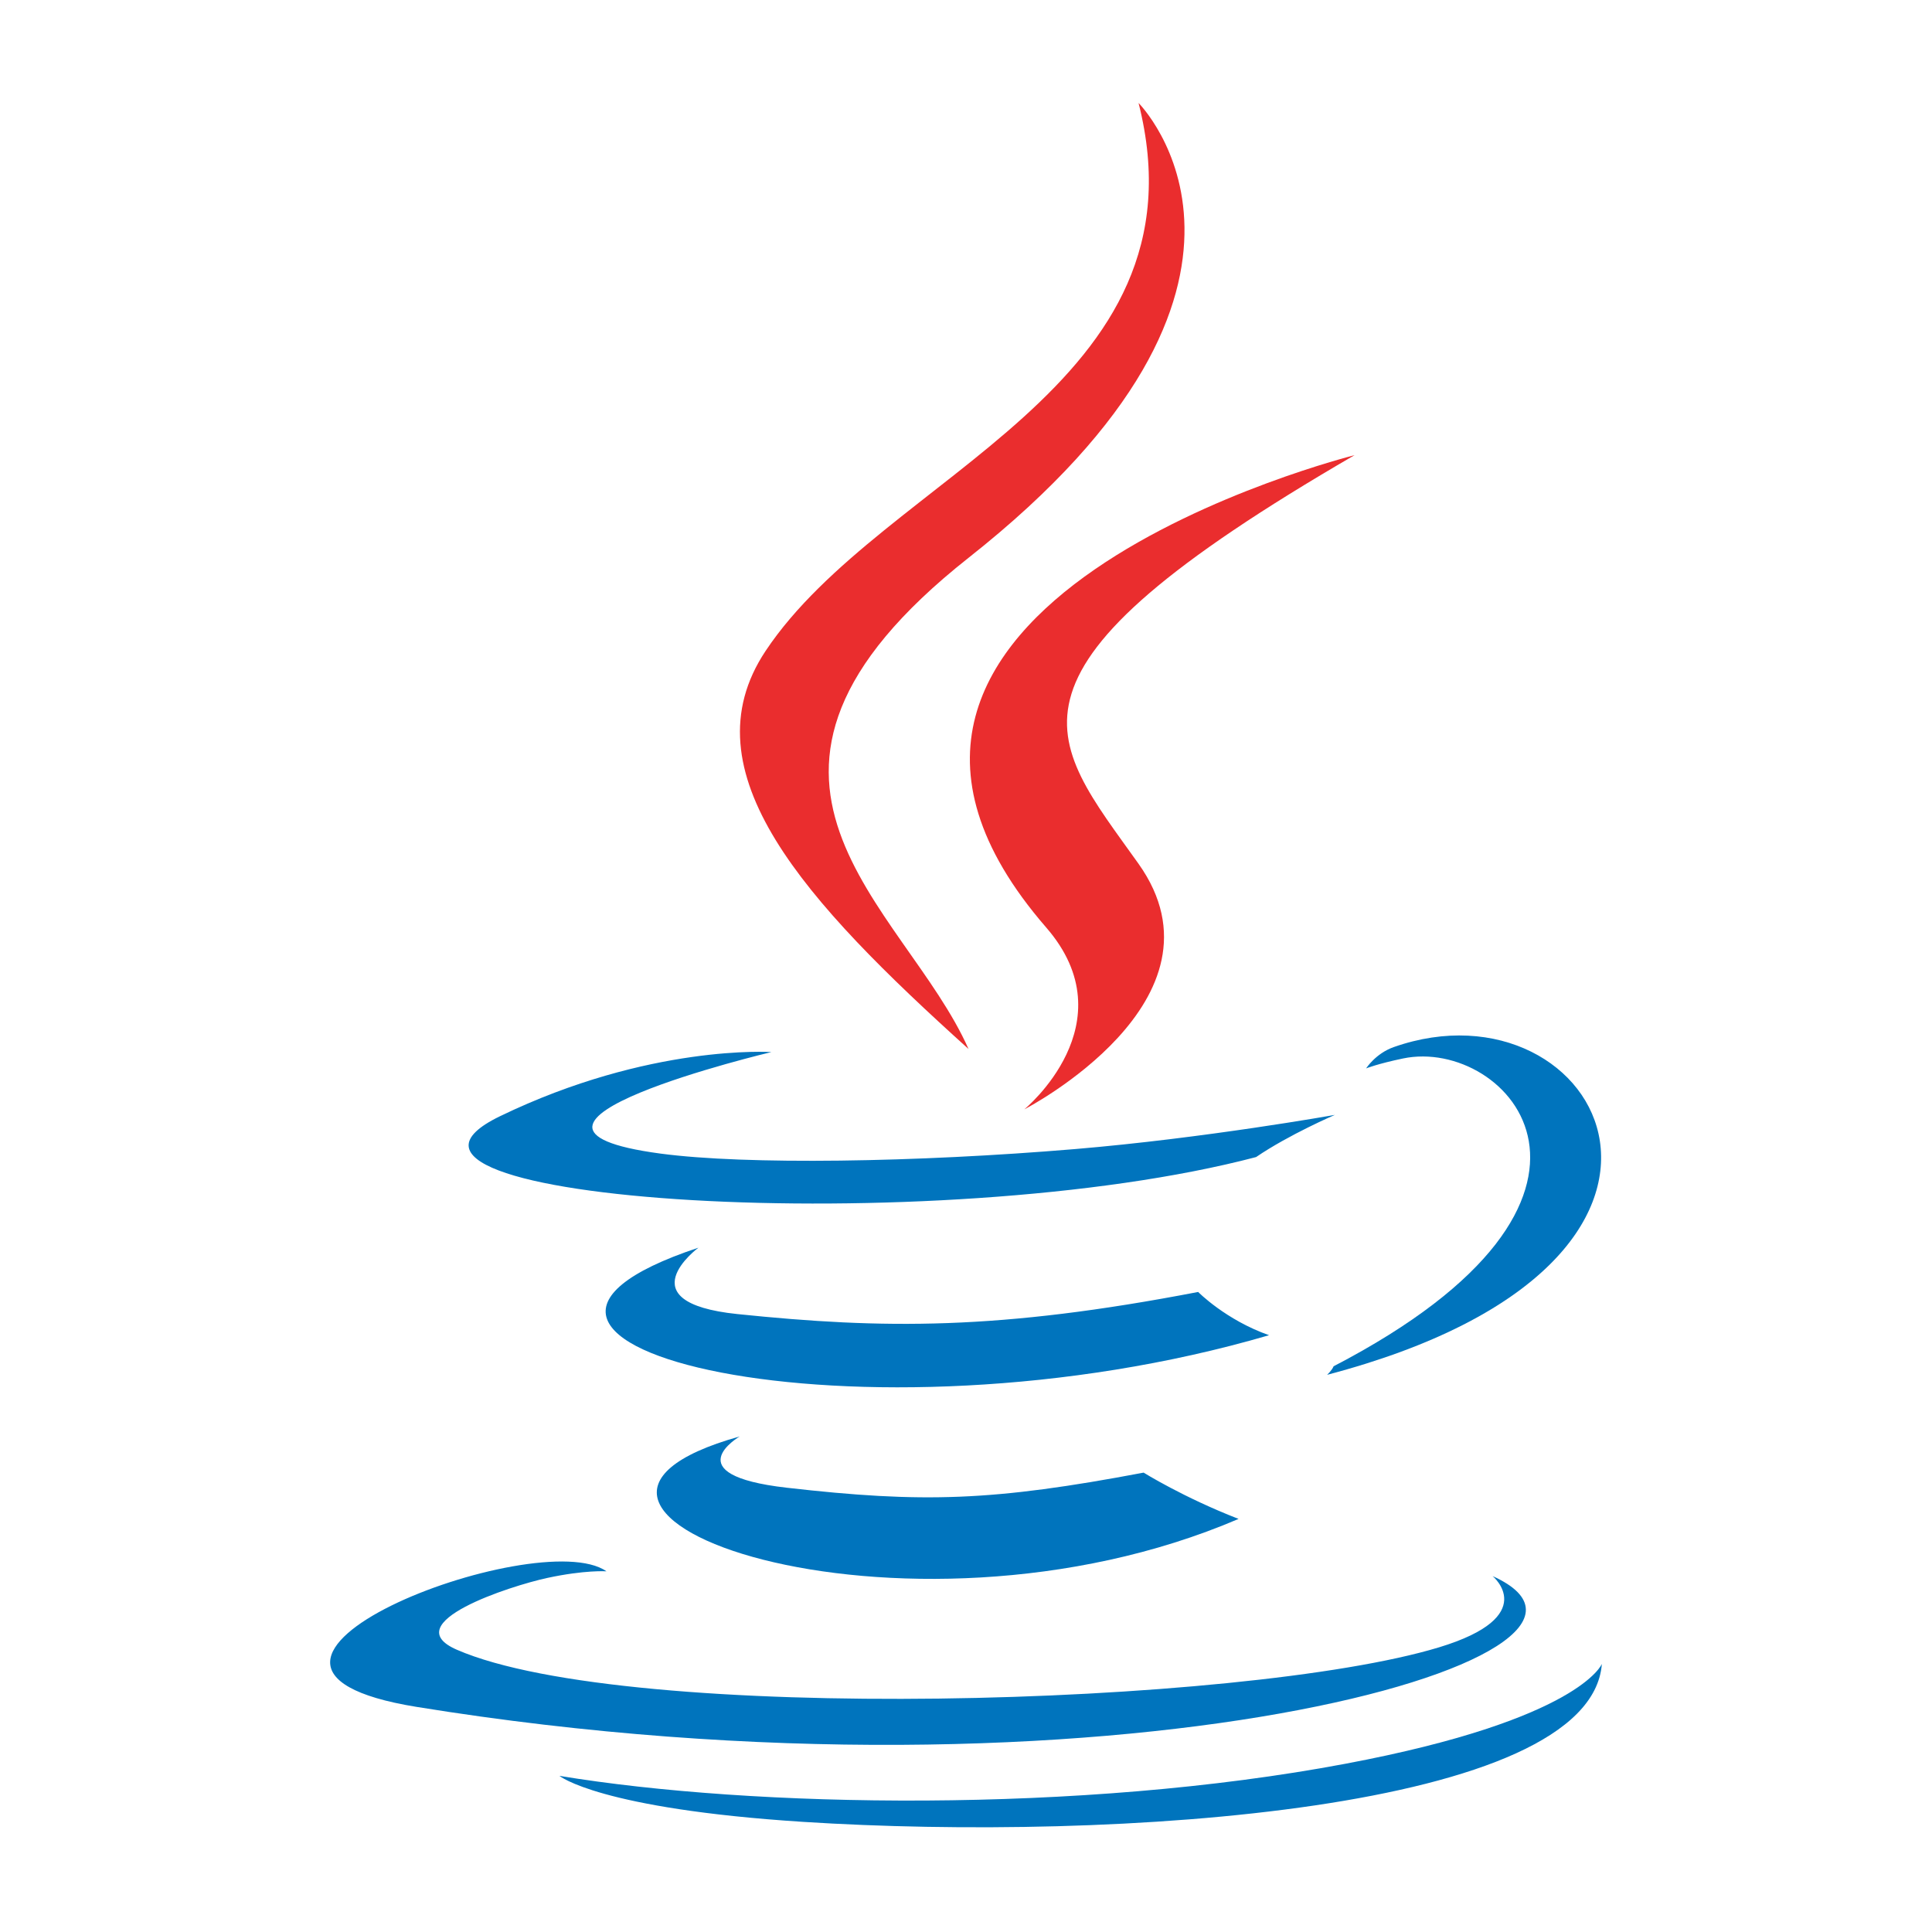
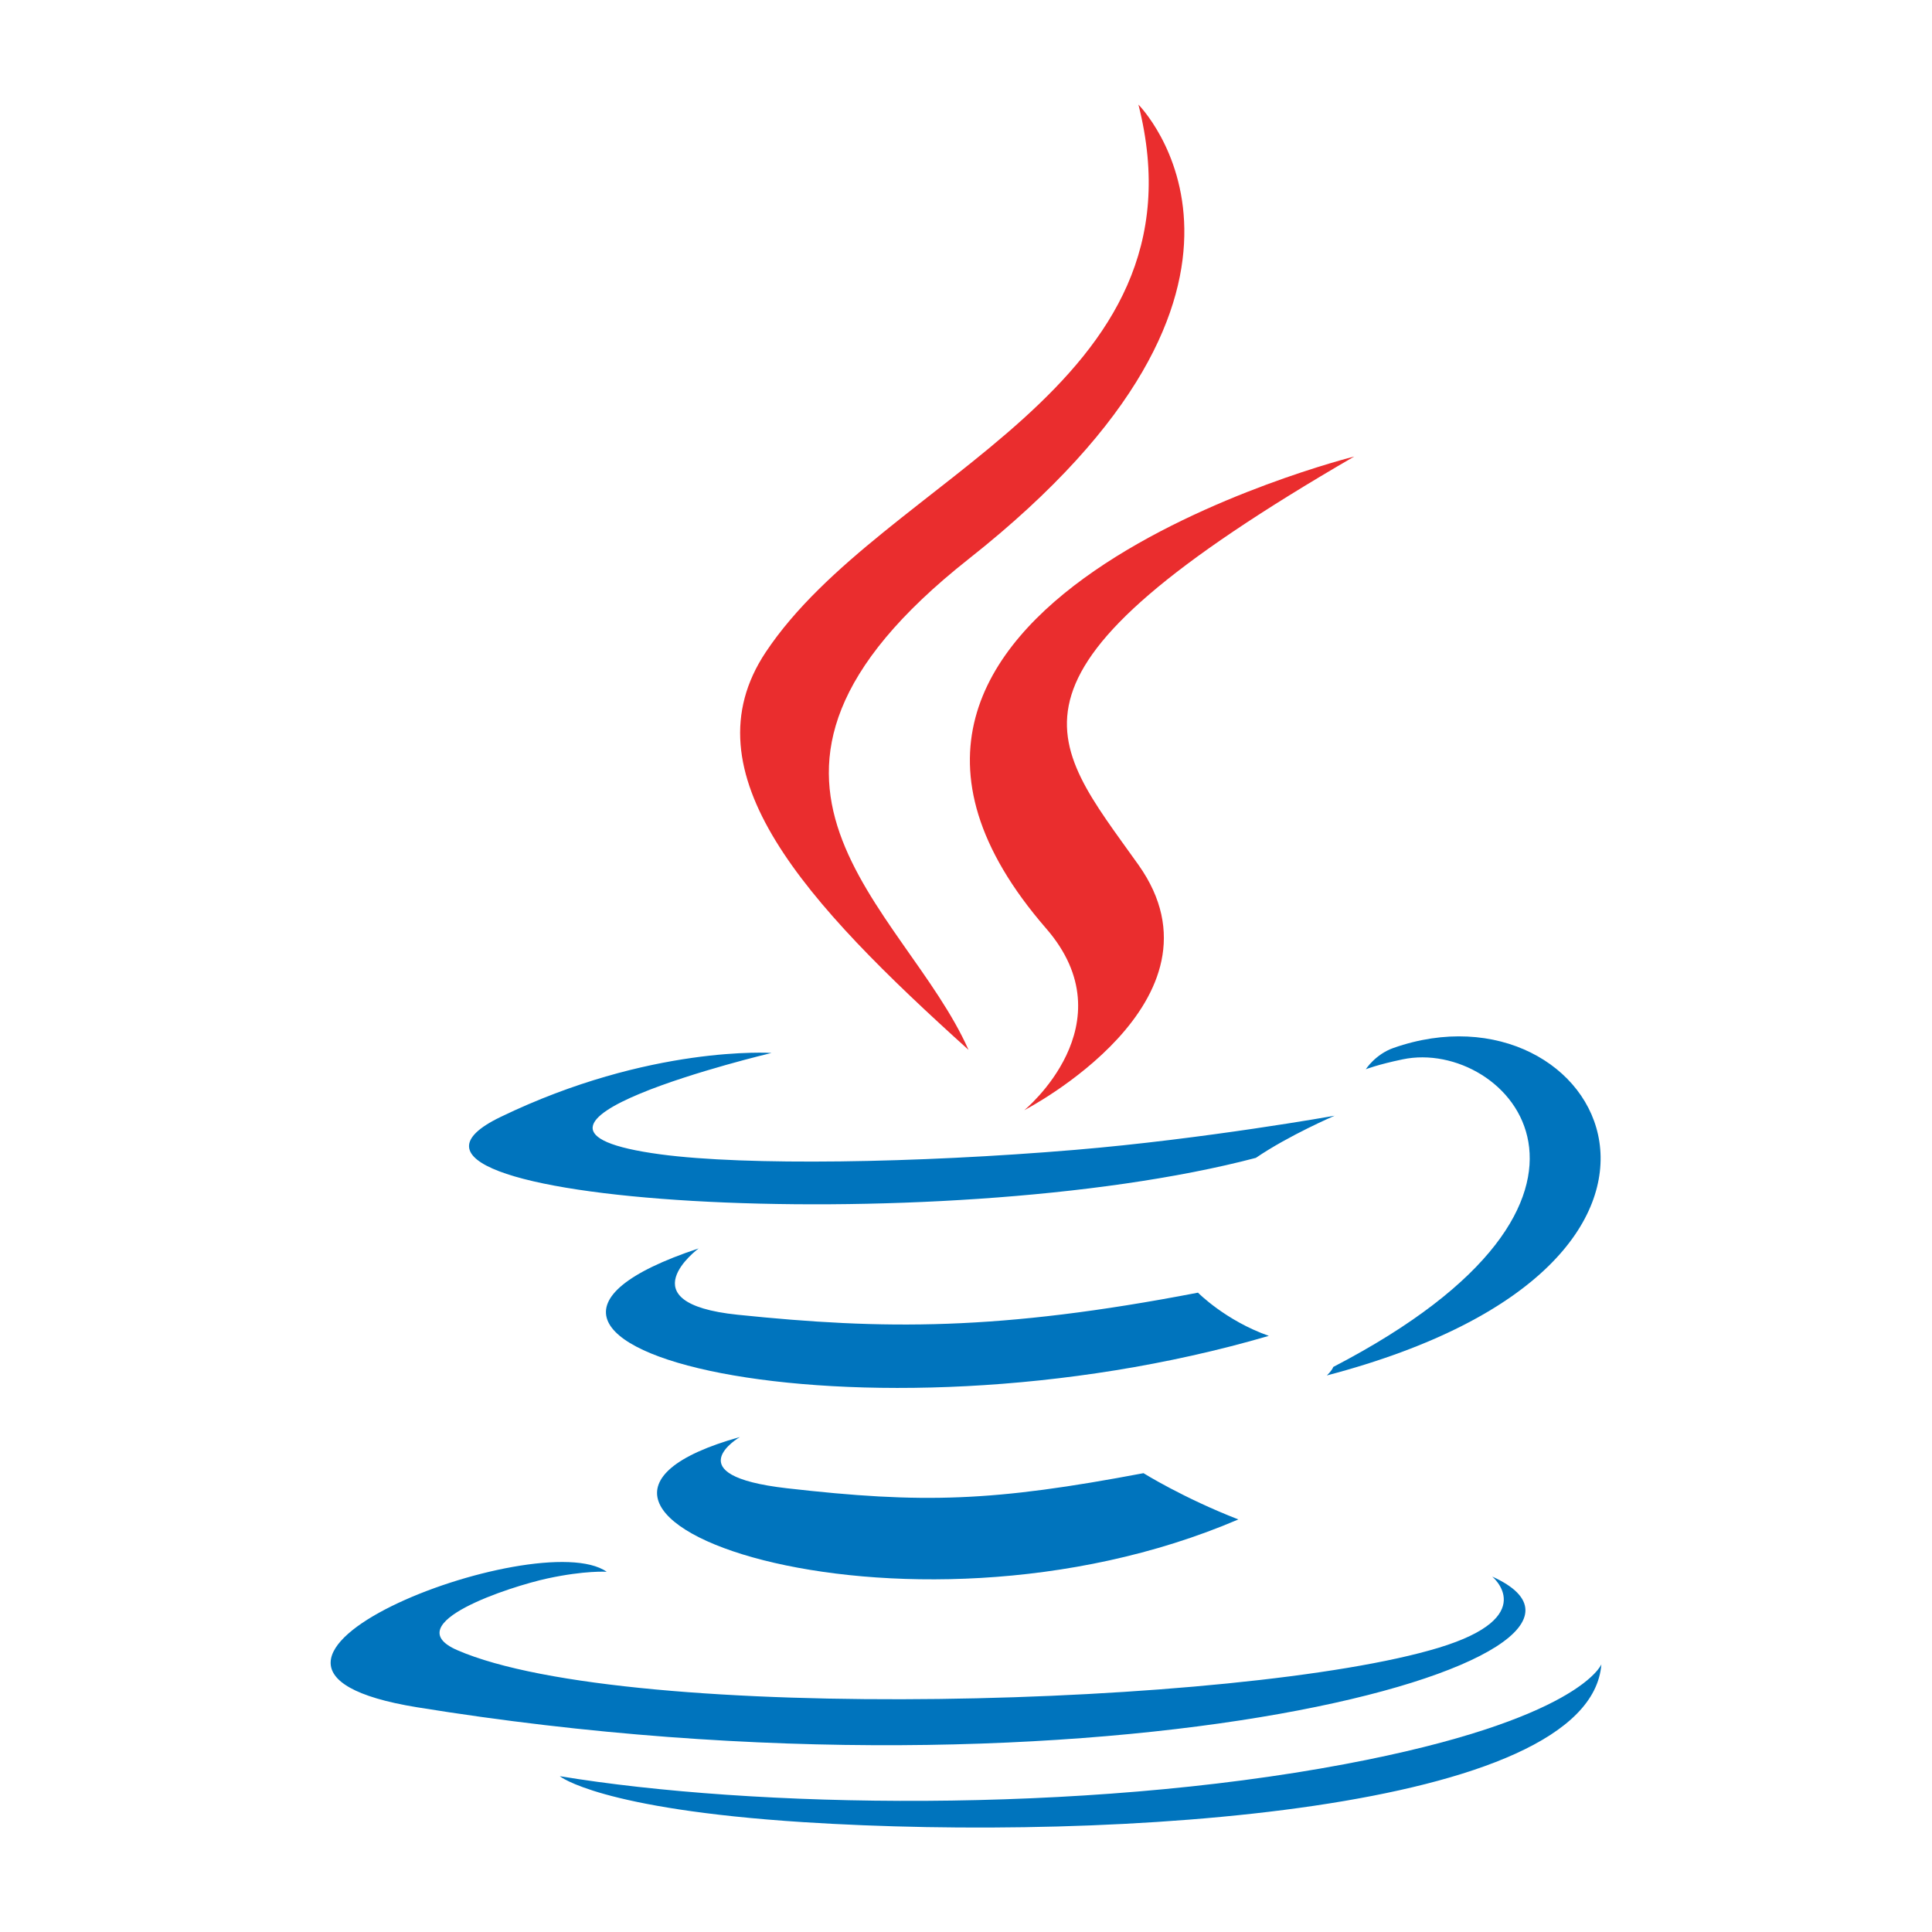
- <svg xmlns="http://www.w3.org/2000/svg" viewBox="-5.93 -5.867 139.86 139.86">
+ <svg xmlns="http://www.w3.org/2000/svg" viewBox="-5.985 -5.99 139.969 139.969">
  <path fill="#0074bd" d="M47.617 98.12s-4.767 2.774 3.397 3.71c9.892 1.13 14.947.968 25.845-1.092c0 0 2.871 1.795 6.873 3.351c-24.439 10.47-55.308-.607-36.115-5.969m-2.988-13.665s-5.348 3.959 2.823 4.805c10.567 1.091 18.91 1.18 33.354-1.6c0 0 1.993 2.025 5.132 3.131c-29.542 8.64-62.446.68-41.309-6.336" />
  <path fill="#ea2d2e" d="M69.802 61.271c6.025 6.935-1.58 13.17-1.58 13.17s15.289-7.891 8.269-17.777c-6.559-9.215-11.587-13.792 15.635-29.58c0 .001-42.731 10.67-22.324 34.187" />
  <path fill="#0074bd" d="M102.123 108.229s3.529 2.91-3.888 5.159c-14.102 4.272-58.706 5.56-71.094.171c-4.451-1.938 3.899-4.625 6.526-5.192c2.739-.593 4.303-.485 4.303-.485c-4.953-3.487-32.013 6.85-13.743 9.815c49.821 8.076 90.817-3.637 77.896-9.468M49.912 70.294s-22.686 5.389-8.033 7.348c6.188.828 18.518.638 30.011-.326c9.39-.789 18.813-2.474 18.813-2.474s-3.308 1.419-5.704 3.053c-23.042 6.061-67.544 3.238-54.731-2.958c10.832-5.239 19.644-4.643 19.644-4.643m40.697 22.747c23.421-12.167 12.591-23.86 5.032-22.285c-1.848.385-2.677.72-2.677.72s.688-1.079 2-1.543c14.953-5.255 26.451 15.503-4.823 23.725c0-.002.359-.327.468-.617" />
  <path fill="#ea2d2e" d="M76.491 1.587S89.459 14.563 64.188 34.51c-20.266 16.006-4.621 25.13-.007 35.559c-11.831-10.673-20.509-20.07-14.688-28.815C58.041 28.42 81.722 22.195 76.491 1.587" />
  <path fill="#0074bd" d="M52.214 126.021c22.476 1.437 57-.8 57.817-11.436c0 0-1.571 4.032-18.577 7.231c-19.186 3.612-42.854 3.191-56.887.874c0 .001 2.875 2.381 17.647 3.331" />
</svg>
